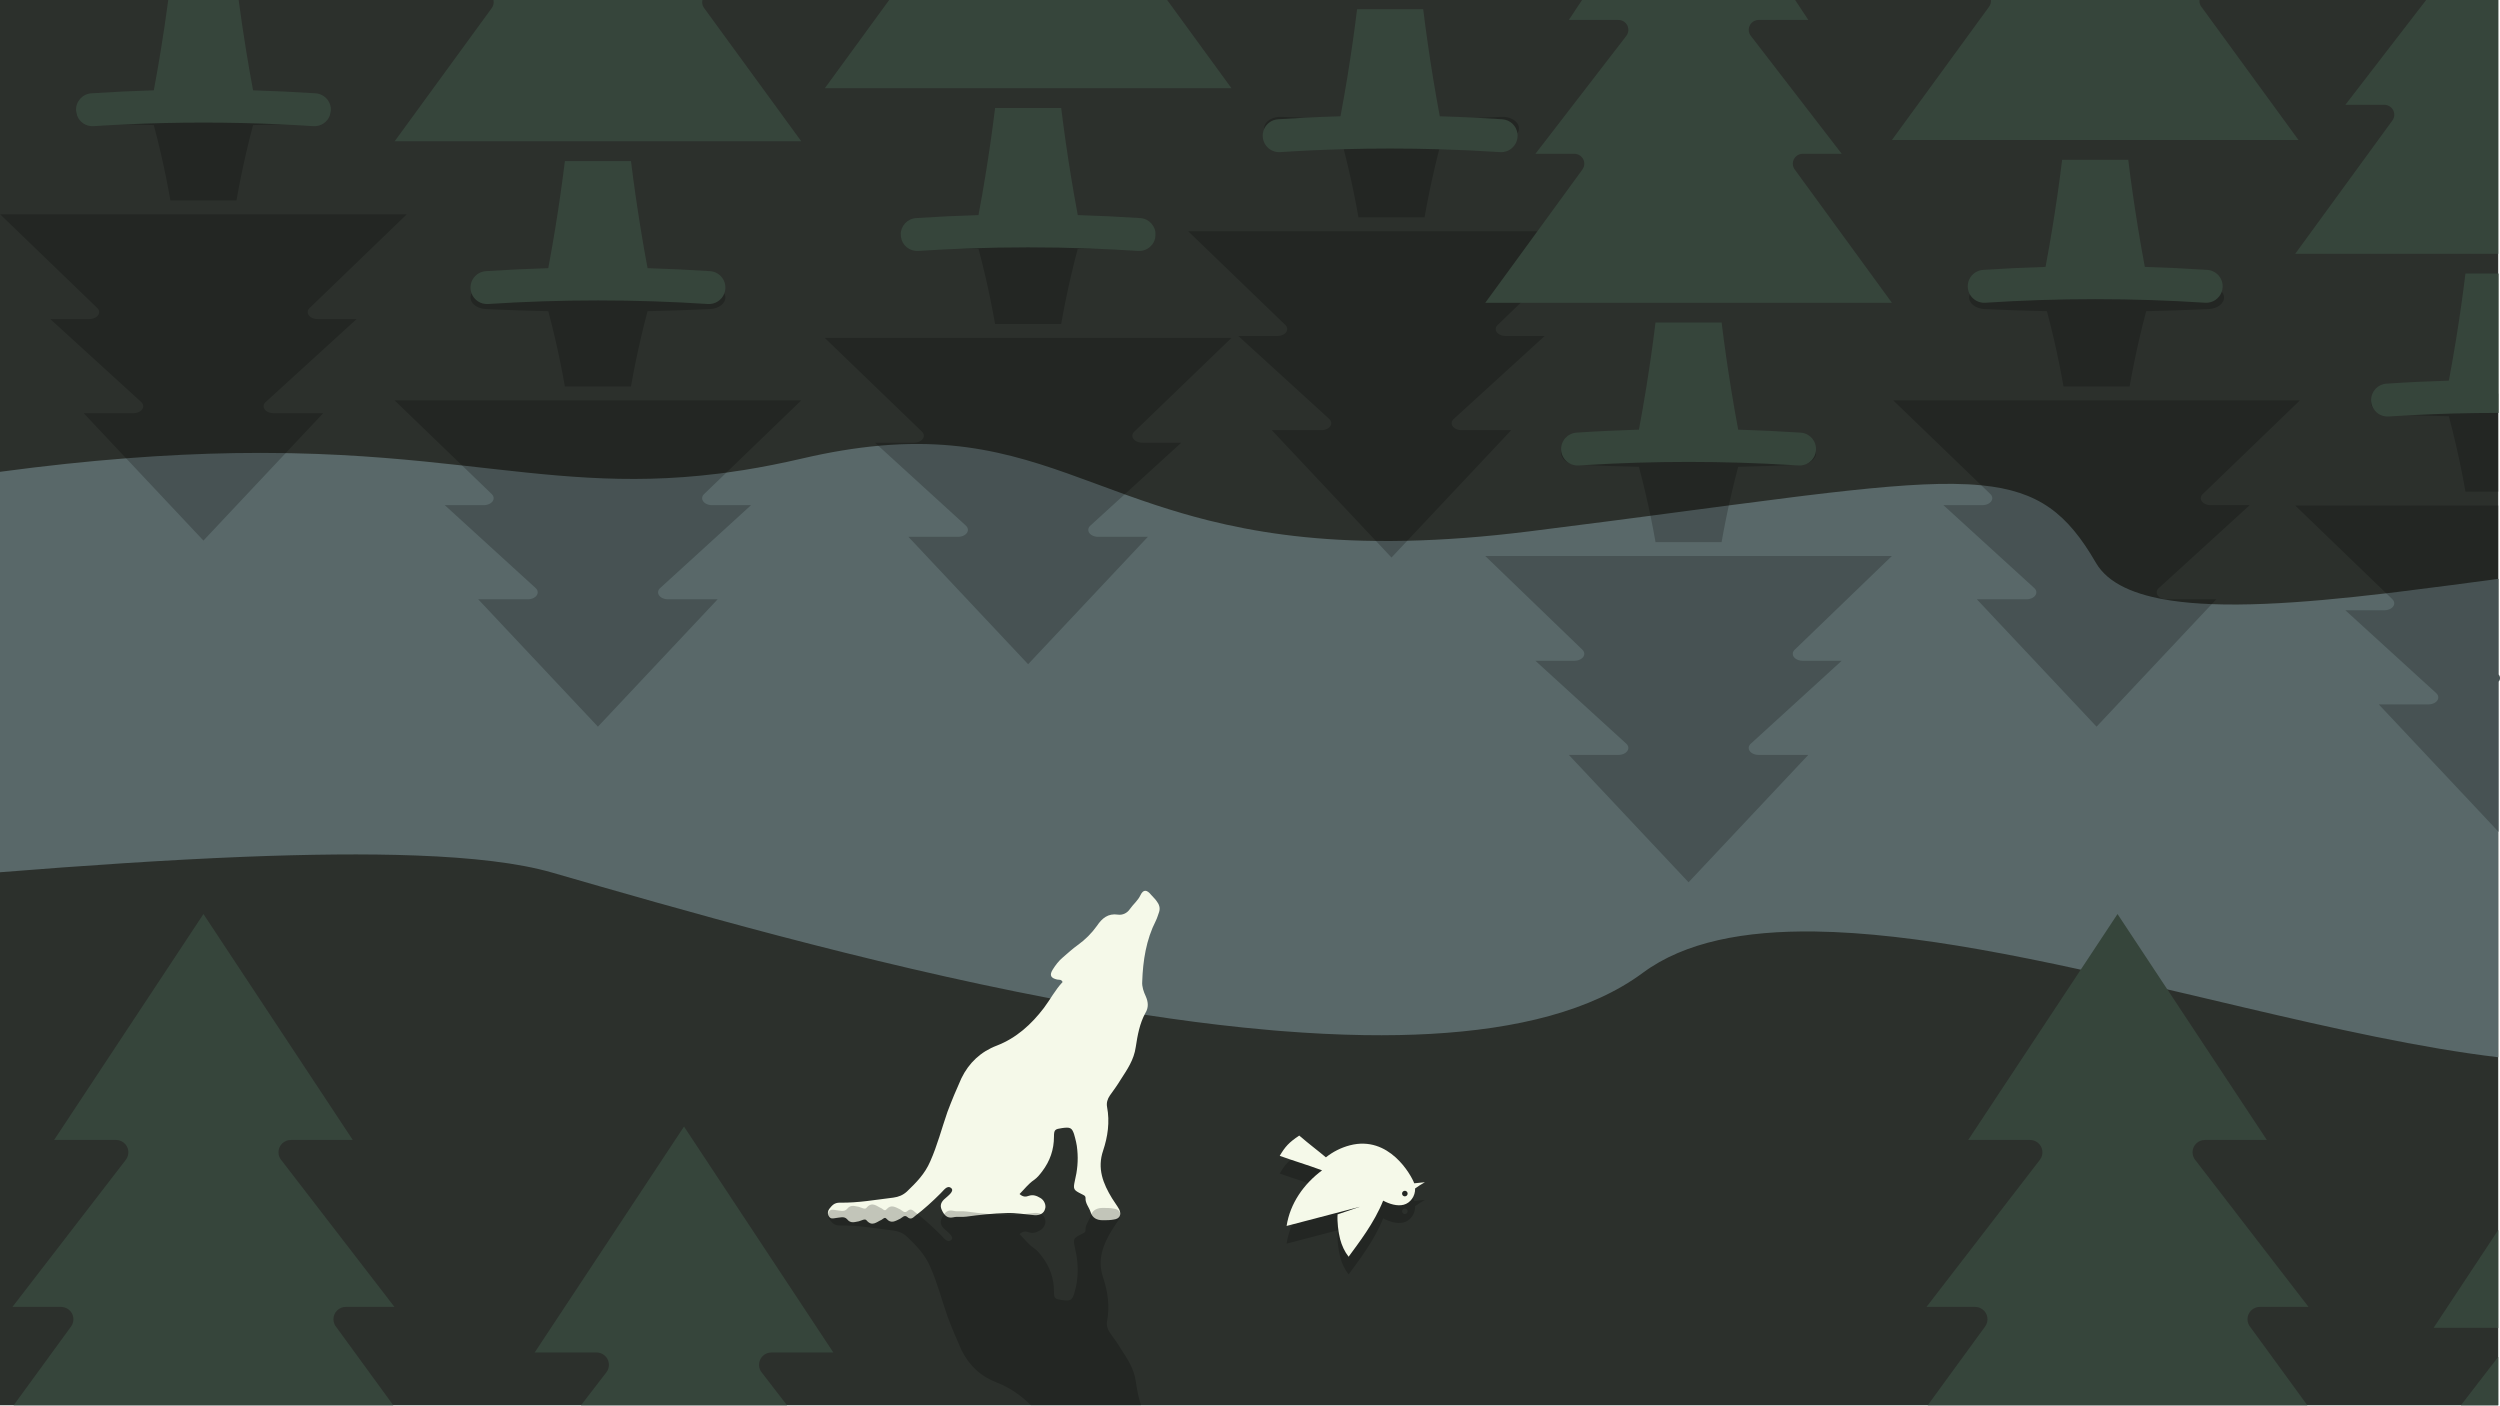
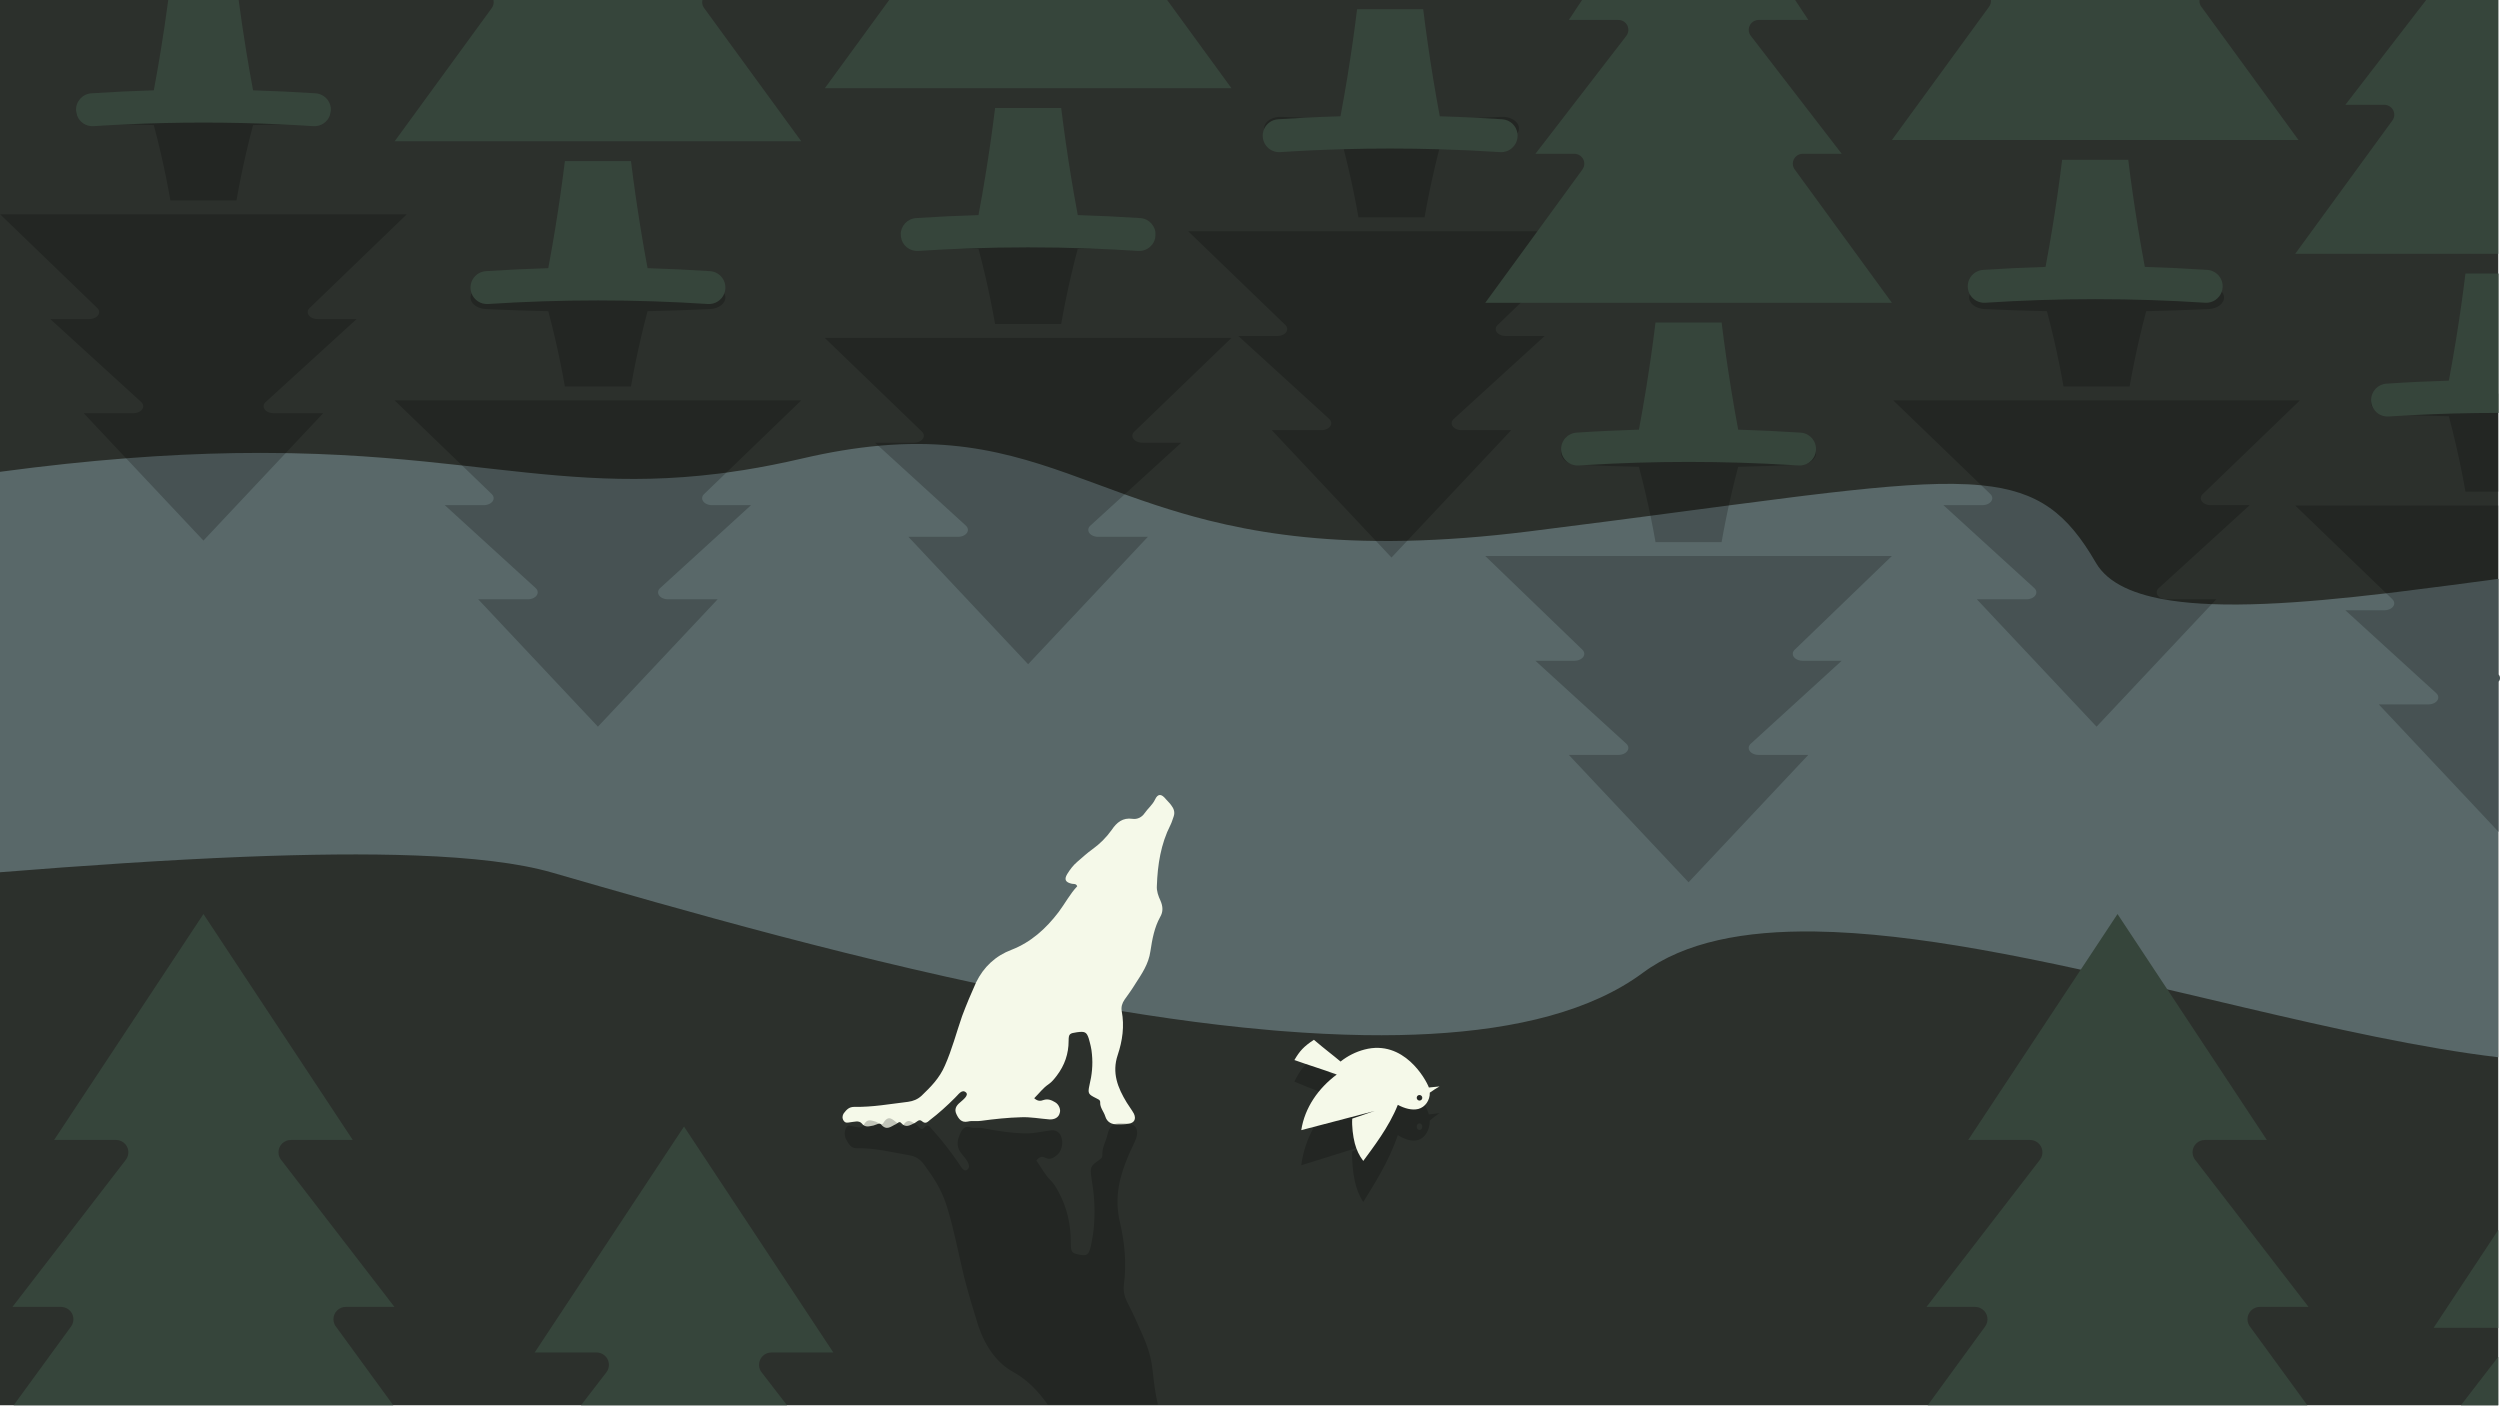
<svg xmlns="http://www.w3.org/2000/svg" id="a" viewBox="0 0 1921.36 1080">
  <defs>
    <style>.b{fill:#2c302c;}.c{fill:#596869;}.d{fill:#f5f9e9;}.e{opacity:.21;}.f{fill:#36453b;}</style>
  </defs>
  <rect class="b" width="1920" height="1080" />
  <path class="c" d="M1920.23,523.94v115.29l-.02,.03-.21-.22v173.49c-59-6.96-126.52-22.1-195.91-38.4-14.66-3.43-29.42-6.93-44.18-10.42-53.78-12.65-107.81-25.09-159.09-34.13-44.77-7.88-87.42-13.15-125.95-13.68-54.1-.74-100.07,7.88-132.31,31.78-39.34,29.14-96.43,43.22-163.43,46.93-7.82,.43-15.77,.72-23.84,.88-8.88,.17-17.92,.18-27.08,.04-20.46-.32-41.6-1.39-63.19-3.11-2.11-.16-4.22-.33-6.34-.51-7.66-.65-15.37-1.38-23.13-2.19-24.91-2.57-50.32-5.92-75.97-9.88-23.96-3.68-48.13-7.9-72.28-12.52-143.57-27.45-286.62-68.9-383.19-96.76-25.48-7.36-61.17-11.45-104.36-13.07-38.6-1.44-83.21-.92-131.95,1h-.02c-29.48,1.18-60.47,2.85-92.55,4.93-30.86,1.99-62.73,4.34-95.23,6.94V362.61c35.11-4.71,67.27-8.08,96.93-10.38,30.2-2.34,57.8-3.58,83.3-4,13.68-.22,26.76-.2,39.31,.01,1.9,.03,3.79,.06,5.67,.1,50.3,1.07,91.96,5.19,129.93,9.39,68.03,7.54,124.2,15.33,196.86,6.31,2.07-.25,4.14-.52,6.24-.81h.01c4.4-.59,8.86-1.26,13.39-1.98,14.19-2.28,29.04-5.19,44.76-8.85,21.42-5,40.82-8.15,58.67-9.78h0c.79-.08,1.56-.15,2.34-.22,78.08-6.63,126.52,15.76,186.96,37.51,1.28,.46,2.56,.92,3.85,1.38,6.38,2.27,12.9,4.53,19.61,6.74,6.78,2.23,13.76,4.42,20.99,6.52h.01c2.97,.87,5.97,1.72,9.01,2.55h.02c3.5,.96,7.04,1.88,10.67,2.81,35.34,8.84,76.71,15.27,128.92,15.83,7.78,.09,15.81,.05,24.1-.14,28.1-.63,59.17-2.89,93.81-7.22,21.35-2.68,41.55-5.25,60.65-7.74,11.19-1.45,22-2.87,32.45-4.25,11.94-1.58,23.41-3.1,34.44-4.56,8.88-1.17,17.47-2.31,25.78-3.4,17.53-2.31,33.83-4.43,49.03-6.32,3.4-.43,6.76-.85,10.04-1.25,48.35-5.89,84.9-9.3,113.52-8.98,7.69,.09,14.81,.44,21.43,1.09,44.3,4.33,66.23,21.78,88.07,59.51,9.27,16.04,30.07,24.97,58.26,29.15,9.47,1.4,19.77,2.26,30.76,2.68,25.51,.97,54.68-.48,85.58-3.23,15.82-1.4,32.09-3.15,48.55-5.1,2.83-.33,5.68-.67,8.53-1.02,25.82-3.13,52-6.68,77.54-10.06,.08-.01,.16-.02,.23-.03v73.46c1.48,1.69,1.53,3.88,0,5.61Z" />
  <path class="e" d="M1335.87,358.75c-1.88,7.02-3.65,14.13-5.29,21.28-2.81,12.14-5.31,24.35-7.45,36.6h-50.79c-2.14-12.24-4.64-24.43-7.45-36.58-1.66-7.16-3.43-14.27-5.31-21.29-15.89-.33-31.87-.86-47.92-1.62-6.98-.31-12.27-4.53-11.83-9.43,.44-4.91,6.44-8.63,13.42-8.32,27.88,1.28,56.07,1.94,84.5,1.94s56.64-.65,84.5-1.94c6.98-.31,13,3.43,13.42,8.32,.44,4.91-4.88,9.14-11.83,9.43-16.07,.74-32.05,1.28-47.94,1.62h-.02Zm53.88,221.43l-92.02,97.9-92.02-97.9h38.17c1.63-.01,3.25-.38,4.64-1.13,3.31-1.8,3.92-5.16,1.37-7.48l-69.86-63.73h30c1.55-.03,3.11-.36,4.46-1.05,3.39-1.73,4.12-5.06,1.66-7.44l-74.68-72.03h312.51l-74.26,71.63c-1.19,.95-1.9,2.19-1.9,3.54,0,2.95,3.41,5.35,7.61,5.35h29.98l-69.5,63.41c-1.21,.95-1.96,2.2-1.96,3.58,0,2.95,3.41,5.35,7.61,5.35h38.17Z" />
  <path class="e" d="M828.3,191.15c-1.88,7.02-3.65,14.13-5.29,21.28-2.81,12.14-5.31,24.35-7.45,36.6h-50.79c-2.14-12.24-4.64-24.43-7.45-36.58-1.66-7.16-3.43-14.27-5.31-21.29-15.89-.33-31.87-.86-47.92-1.62-6.98-.31-12.27-4.53-11.83-9.43,.44-4.91,6.44-8.63,13.42-8.32,27.88,1.28,56.07,1.94,84.5,1.94s56.64-.65,84.5-1.94c6.98-.31,13,3.43,13.42,8.32,.44,4.91-4.88,9.14-11.83,9.43-16.07,.74-32.05,1.28-47.94,1.62h-.02Zm53.88,221.43l-92.02,97.9-92.02-97.9h38.17c1.63-.01,3.25-.38,4.64-1.13,3.31-1.8,3.92-5.16,1.37-7.48l-69.86-63.73h30c1.55-.03,3.11-.36,4.46-1.05,3.39-1.73,4.12-5.06,1.66-7.44l-74.68-72.03h312.51l-74.26,71.63c-1.19,.95-1.9,2.19-1.9,3.54,0,2.95,3.41,5.35,7.61,5.35h29.98l-69.5,63.41c-1.21,.95-1.96,2.2-1.96,3.58,0,2.95,3.41,5.35,7.61,5.35h38.17Z" />
  <path class="e" d="M497.67,239.15c-1.88,7.02-3.65,14.13-5.29,21.28-2.81,12.14-5.31,24.35-7.45,36.6h-50.79c-2.14-12.24-4.64-24.43-7.45-36.58-1.66-7.16-3.43-14.27-5.31-21.29-15.89-.33-31.87-.86-47.92-1.62-6.98-.31-12.27-4.53-11.83-9.43,.44-4.91,6.44-8.63,13.42-8.32,27.88,1.28,56.07,1.94,84.5,1.94s56.64-.65,84.5-1.94c6.98-.31,13,3.43,13.42,8.32,.44,4.91-4.88,9.14-11.83,9.43-16.07,.74-32.05,1.28-47.94,1.62h-.02Zm53.88,221.43l-92.02,97.9-92.02-97.9h38.17c1.63-.01,3.25-.38,4.64-1.13,3.31-1.8,3.92-5.16,1.37-7.48l-69.86-63.73h30c1.55-.03,3.11-.36,4.46-1.05,3.39-1.73,4.12-5.06,1.66-7.44l-74.68-72.03h312.51l-74.26,71.63c-1.19,.95-1.9,2.19-1.9,3.54,0,2.95,3.41,5.35,7.61,5.35h29.98l-69.5,63.41c-1.21,.95-1.96,2.2-1.96,3.58,0,2.95,3.41,5.35,7.61,5.35h38.17Z" />
  <path class="e" d="M194.49,96.13c-1.88,7.02-3.65,14.13-5.29,21.28-2.81,12.14-5.31,24.35-7.45,36.6h-50.79c-2.14-12.24-4.64-24.43-7.45-36.58-1.66-7.16-3.43-14.27-5.31-21.29-15.89-.33-31.87-.86-47.92-1.62-6.98-.31-12.27-4.53-11.83-9.43,.44-4.91,6.44-8.63,13.42-8.32,27.88,1.28,56.07,1.94,84.5,1.94s56.64-.65,84.5-1.94c6.98-.31,13,3.43,13.42,8.32,.44,4.91-4.88,9.14-11.83,9.43-16.07,.74-32.05,1.28-47.94,1.62h-.02Zm53.88,221.43l-92.02,97.9-92.02-97.9h38.17c1.63-.01,3.25-.38,4.64-1.13,3.31-1.8,3.92-5.16,1.37-7.48l-69.86-63.73h30c1.55-.03,3.11-.36,4.46-1.05,3.39-1.73,4.12-5.06,1.66-7.44L.11,164.7H312.62l-74.26,71.63c-1.19,.95-1.9,2.19-1.9,3.54,0,2.95,3.41,5.35,7.61,5.35h29.98l-69.5,63.41c-1.21,.95-1.96,2.2-1.96,3.58,0,2.95,3.41,5.35,7.61,5.35h38.17Z" />
  <path class="e" d="M1649.44,239.15c-1.88,7.02-3.65,14.13-5.29,21.28-2.81,12.14-5.31,24.35-7.45,36.6h-50.79c-2.14-12.24-4.64-24.43-7.45-36.58-1.66-7.16-3.43-14.27-5.31-21.29-15.89-.33-31.87-.86-47.92-1.62-6.98-.31-12.27-4.53-11.83-9.43,.44-4.91,6.44-8.63,13.42-8.32,27.88,1.28,56.07,1.94,84.5,1.94s56.64-.65,84.5-1.94c6.98-.31,13,3.43,13.42,8.32,.44,4.91-4.88,9.14-11.83,9.43-16.07,.74-32.05,1.28-47.94,1.62h-.02Zm53.88,221.43l-92.02,97.9-92.02-97.9h38.17c1.63-.01,3.25-.38,4.64-1.13,3.31-1.8,3.92-5.16,1.37-7.48l-69.86-63.73h30c1.55-.03,3.11-.36,4.46-1.05,3.39-1.73,4.12-5.06,1.66-7.44l-74.68-72.03h312.51l-74.26,71.63c-1.19,.95-1.9,2.19-1.9,3.54,0,2.95,3.41,5.35,7.61,5.35h29.98l-69.5,63.41c-1.21,.95-1.96,2.2-1.96,3.58,0,2.95,3.41,5.35,7.61,5.35h38.17Z" />
  <path class="e" d="M1107.57,109.16c-1.88,7.02-3.65,14.13-5.29,21.28-2.81,12.14-5.31,24.35-7.45,36.6h-50.79c-2.14-12.24-4.64-24.43-7.45-36.58-1.66-7.16-3.43-14.27-5.31-21.29-15.89-.33-31.87-.86-47.92-1.62-6.98-.31-12.27-4.53-11.83-9.43,.44-4.91,6.44-8.63,13.42-8.32,27.88,1.28,56.07,1.94,84.5,1.94s56.64-.65,84.5-1.94c6.98-.31,13,3.43,13.42,8.32,.44,4.91-4.88,9.14-11.83,9.43-16.07,.74-32.05,1.28-47.94,1.62h-.02Zm53.88,221.43l-92.02,97.9-92.02-97.9h38.17c1.63-.01,3.25-.38,4.64-1.13,3.31-1.8,3.92-5.16,1.37-7.48l-69.86-63.73h30c1.55-.03,3.11-.36,4.46-1.05,3.39-1.73,4.12-5.06,1.66-7.44l-74.68-72.03h312.51l-74.26,71.63c-1.19,.95-1.9,2.19-1.9,3.54,0,2.95,3.41,5.35,7.61,5.35h29.98l-69.5,63.41c-1.21,.95-1.96,2.2-1.96,3.58,0,2.95,3.41,5.35,7.61,5.35h38.17Z" />
  <path class="e" d="M1920.23,518.33v-129.83h-156.27l69.97,67.48,4.72,4.55c2.45,2.39,1.72,5.72-1.67,7.45-1.35,.68-2.92,1.01-4.46,1.04h-30.01l69.87,63.72c2.55,2.34,1.94,5.7-1.38,7.49-1.38,.76-3,1.11-4.63,1.13h-38.17l33.68,35.84,10.27,10.91,5.61,5.99,5.18,5.5,37.06,39.44,.21,.22,.02-.03v-115.29c1.53-1.73,1.48-3.92,0-5.61Zm-.23-215.83c-28.35,0-56.48-.66-84.29-1.93-6.85-.31-12.77,3.28-13.37,8.05-.02,.07-.02,.14-.03,.21-.02,.04-.02,.1-.02,.15-.14,1.88,.56,3.67,1.89,5.16,2.09,2.36,5.71,4,9.95,4.18,6.22,.29,12.44,.55,18.64,.77,9.79,.36,19.55,.64,29.27,.85,1.9,7.01,3.65,14.13,5.32,21.29,2.07,8.89,3.95,17.82,5.66,26.75,.63,3.28,1.21,6.55,1.79,9.84h25.42v-75.32h-.23Z" />
-   <path class="d" d="M783.56,917.65c2.76,2.48,4.96,2.21,7.17,1.38,3.31-1.1,6.06,0,8.82,1.65,3.03,1.65,4.69,5.79,3.58,8.55-.83,3.31-4.13,4.96-7.99,4.69-7.17-.55-14.33-1.93-21.5-1.65-10.47,.28-20.67,1.38-30.87,2.76-3.31,.55-6.89-.28-10.2,.55-4.96,1.1-7.17-2.21-8.82-5.79-1.65-3.58-.28-6.34,2.76-8.82,2.48-2.21,6.89-5.51,4.69-7.72-3.31-3.03-6.06,1.93-8.55,4.13-6.06,6.06-12.4,11.85-19.3,17.09-1.65,1.38-3.31,3.31-6.06,.83-2.21-1.93-3.86,.55-5.51,1.38-3.58,1.65-6.89,4.13-10.47,0-1.38-1.65-2.76,.28-3.86,.83-3.86,1.65-7.17,5.51-11.58,.28-1.1-1.38-3.86,.28-5.79,.83-3.31,.55-6.34,1.93-9.1-1.65-2.21-2.48-5.79-1.1-8.82-.83-1.93,.28-3.58,.83-4.96-1.1-1.38-1.93-1.1-4.13,0-5.79,2.21-2.76,3.86-4.96,8.27-4.96,13.78,.28,27.29-2.21,41.07-3.86,4.13-.55,7.44-1.93,10.47-4.69,7.17-6.89,13.78-13.51,17.92-23.16,5.51-12.4,8.82-25.36,13.23-38.04,3.31-8.82,6.89-17.37,10.75-25.91,5.79-11.85,14.89-20.4,27.29-25.08,14.89-5.79,26.46-16.26,36.11-28.94,4.96-6.62,8.82-14.06,14.33-19.85-.83-2.21-2.76-1.65-4.13-1.93-4.96-1.1-6.06-3.31-3.58-7.44,2.21-3.58,4.69-6.89,7.99-9.65,3.86-3.31,7.44-6.62,11.3-9.37,5.79-4.13,10.75-9.1,14.89-14.89,3.86-5.79,8.55-9.65,15.99-8.55,3.58,.55,7.17-1.1,9.37-4.41,2.48-3.58,6.06-6.34,7.99-10.47,2.21-4.69,4.96-4.41,8.27-.28,1.38,1.65,3.03,3.03,4.13,4.69,1.93,2.48,3.03,5.24,1.93,8.55-.83,2.21-1.38,4.41-2.48,6.62-7.44,14.61-9.92,30.6-10.47,46.86-.28,3.86,1.1,7.72,2.76,11.3,1.93,4.41,2.21,8.55-.28,12.68-4.41,7.99-6.06,17.09-7.44,26.19-1.38,9.92-6.62,17.37-11.58,25.08-2.48,4.13-5.51,8.27-8.27,12.13-1.93,2.76-2.76,5.79-2.21,8.82,2.21,11.58,.55,22.88-3.03,33.63-4.69,13.78,0,25.36,6.89,36.66,1.65,2.76,3.86,5.51,5.51,8.55,1.93,4.13,.28,7.17-4.13,7.72-2.76,.55-5.79,.55-8.55,.55-4.41,0-7.99-1.65-9.37-6.34-1.1-3.58-4.13-6.62-3.86-10.75,0-1.93-1.65-2.21-3.03-3.03-6.06-3.03-6.62-3.58-5.24-9.92,1.93-7.99,2.76-15.71,1.93-23.98-.28-4.13-1.38-8.27-2.48-12.13-1.65-4.96-3.03-5.51-9.1-4.69-5.51,.83-6.34,1.1-6.34,6.62,0,9.92-3.03,18.74-9.1,26.74-1.93,2.48-3.58,4.69-6.34,6.62-4.13,2.76-7.17,6.89-11.03,10.75Z" />
+   <path class="d" d="M794.82,844.03c2.76,2.48,4.96,2.21,7.17,1.38,3.31-1.1,6.06,0,8.82,1.65,3.03,1.65,4.69,5.79,3.58,8.55-.83,3.31-4.13,4.96-7.99,4.69-7.17-.55-14.33-1.93-21.5-1.65-10.47,.28-20.67,1.38-30.87,2.76-3.31,.55-6.89-.28-10.2,.55-4.96,1.1-7.17-2.21-8.82-5.79-1.65-3.58-.28-6.34,2.76-8.82,2.48-2.21,6.89-5.51,4.69-7.72-3.31-3.03-6.06,1.93-8.55,4.13-6.06,6.06-12.4,11.85-19.3,17.09-1.65,1.38-3.31,3.31-6.06,.83-2.21-1.93-3.86,.55-5.51,1.38-3.58,1.65-6.89,4.13-10.47,0-1.38-1.65-2.76,.28-3.86,.83-3.86,1.65-7.17,5.51-11.58,.28-1.1-1.38-3.86,.28-5.79,.83-3.31,.55-6.34,1.93-9.1-1.65-2.21-2.48-5.79-1.1-8.82-.83-1.93,.28-3.58,.83-4.96-1.1-1.38-1.93-1.1-4.13,0-5.79,2.21-2.76,3.86-4.96,8.27-4.96,13.78,.28,27.29-2.21,41.07-3.86,4.13-.55,7.44-1.93,10.47-4.69,7.17-6.89,13.78-13.51,17.92-23.16,5.51-12.4,8.82-25.36,13.23-38.04,3.31-8.82,6.89-17.37,10.75-25.91,5.79-11.85,14.89-20.4,27.29-25.08,14.89-5.79,26.46-16.26,36.11-28.94,4.96-6.62,8.82-14.06,14.33-19.85-.83-2.21-2.76-1.65-4.13-1.93-4.96-1.1-6.06-3.31-3.58-7.44,2.21-3.58,4.69-6.89,7.99-9.65,3.86-3.31,7.44-6.62,11.3-9.37,5.79-4.13,10.75-9.1,14.89-14.89,3.86-5.79,8.55-9.65,15.99-8.55,3.58,.55,7.17-1.1,9.37-4.41,2.48-3.58,6.06-6.34,7.99-10.47,2.21-4.69,4.96-4.41,8.27-.28,1.38,1.65,3.03,3.03,4.13,4.69,1.93,2.48,3.03,5.24,1.93,8.55-.83,2.21-1.38,4.41-2.48,6.62-7.44,14.61-9.92,30.6-10.47,46.86-.28,3.86,1.1,7.72,2.76,11.3,1.93,4.41,2.21,8.55-.28,12.68-4.41,7.99-6.06,17.09-7.44,26.19-1.38,9.92-6.62,17.37-11.58,25.08-2.48,4.13-5.51,8.27-8.27,12.13-1.93,2.76-2.76,5.79-2.21,8.82,2.21,11.58,.55,22.88-3.03,33.63-4.69,13.78,0,25.36,6.89,36.66,1.65,2.76,3.86,5.51,5.51,8.55,1.93,4.13,.28,7.17-4.13,7.72-2.76,.55-5.79,.55-8.55,.55-4.41,0-7.99-1.65-9.37-6.34-1.1-3.58-4.13-6.62-3.86-10.75,0-1.93-1.65-2.21-3.03-3.03-6.06-3.03-6.62-3.58-5.24-9.92,1.93-7.99,2.76-15.71,1.93-23.98-.28-4.13-1.38-8.27-2.48-12.13-1.65-4.96-3.03-5.51-9.1-4.69-5.51,.83-6.34,1.1-6.34,6.62,0,9.92-3.03,18.74-9.1,26.74-1.93,2.48-3.58,4.69-6.34,6.62-4.13,2.76-7.17,6.89-11.03,10.75Z" />
  <path class="f" d="M1383.84,332.5c-16.08-1.05-32.05-1.82-47.94-2.3h-.02c-1.88-9.99-3.65-20.09-5.29-30.26-2.81-17.26-5.31-34.62-7.45-52.04h-50.8c-2.14,17.4-4.63,34.74-7.45,52.02-1.66,10.19-3.43,20.29-5.31,30.28-15.89,.48-31.87,1.23-47.92,2.3-6.98,.44-12.27,6.44-11.83,13.42,.02,.34,.06,.68,.11,1.02,.52,3.68,2.61,6.8,5.53,8.74,2.22,1.47,4.92,2.25,7.78,2.07,1.7-.11,3.4-.22,5.1-.32,26.22-1.61,52.69-2.43,79.4-2.43s53.11,.82,79.27,2.42h.04c1.73,.11,3.46,.22,5.19,.33,2.86,.18,5.55-.6,7.77-2.07,.01,0,.02-.01,.02-.01,2.91-1.93,4.99-5.04,5.52-8.68,.05-.35,.09-.71,.11-1.07,.43-6.98-4.88-13-11.83-13.42Zm-202.27-154.77l-40.07,54.97h312.51l-74.26-101.87c-1.19-1.34-1.9-3.11-1.9-5.03,0-4.2,3.41-7.61,7.61-7.61h29.98l-69.5-90.17c-1.21-1.35-1.96-3.13-1.96-5.09,0-4.2,3.41-7.61,7.61-7.61h38.18l-10.13-15.32h-163.78l-10.13,15.32h38.17c1.63,.02,3.25,.53,4.64,1.6,3.31,2.56,3.92,7.34,1.37,10.64l-69.86,90.63h30c1.55,.04,3.11,.52,4.46,1.49,3.39,2.45,4.12,7.19,1.66,10.58l-34.6,47.47Z" />
  <path class="f" d="M897.01,0h-213.65l-49.43,67.8h312.51L897.01,0Zm-20.74,167.61c-16.07-1.05-32.05-1.83-47.94-2.3h-.02c-1.88-9.99-3.64-20.1-5.29-30.26-2.81-17.26-5.31-34.63-7.45-52.05h-50.79c-2.14,17.4-4.64,34.74-7.46,52.03-1.66,10.18-3.42,20.29-5.31,30.28-15.89,.47-31.86,1.23-47.92,2.3-6.7,.41-11.85,5.99-11.85,12.62v.04c0,.25,0,.49,.02,.75,.02,.34,.06,.68,.11,1.01,.92,6.47,6.67,11.24,13.31,10.82,12.45-.81,24.95-1.45,37.52-1.91,15.58-.56,31.24-.84,46.98-.84s31.39,.28,46.96,.84c12.57,.46,25.09,1.1,37.54,1.91,6.96,.44,12.96-4.83,13.41-11.76,.01-.02,.01-.05,.01-.07,.01-.12,.02-.24,.01-.36,.25-6.82-5.01-12.65-11.84-13.05Z" />
  <path class="f" d="M541.55,6.73c-1.18-1.35-1.9-3.12-1.9-5.04,0-.58,.07-1.15,.19-1.69h-160.6c.47,2.06,.08,4.31-1.26,6.15l-74.68,102.44h312.51L541.55,6.73Zm4.09,201.66c-16.07-1.05-32.05-1.82-47.94-2.29h-.02c-1.88-9.99-3.64-20.1-5.29-30.27-2.81-17.26-5.31-34.62-7.45-52.04h-50.79c-2.14,17.4-4.64,34.74-7.46,52.02-1.66,10.19-3.42,20.3-5.31,30.29-15.89,.47-31.86,1.22-47.92,2.29-6.97,.44-12.26,6.45-11.83,13.42,.08,1.29,.35,2.53,.79,3.68,1.9,5.06,6.94,8.51,12.63,8.15,27.88-1.82,56.06-2.75,84.5-2.75s56.64,.93,84.5,2.75c5.68,.36,10.72-3.09,12.63-8.13,.44-1.16,.71-2.4,.79-3.7,.44-6.97-4.87-13-11.83-13.42Z" />
  <path class="f" d="M242.45,71.72c-16.07-1.05-32.04-1.83-47.94-2.3h-.01c-1.88-9.99-3.65-20.1-5.29-30.26-2.12-13.01-4.06-26.06-5.8-39.16h-54.1c-1.74,13.08-3.68,26.12-5.8,39.14-1.67,10.18-3.43,20.29-5.31,30.28-15.9,.47-31.87,1.23-47.92,2.3-6.95,.43-12.22,6.38-11.83,13.31v.1c.08,1.28,.35,2.51,.78,3.66,1.89,5.07,6.94,8.53,12.63,8.17,8.34-.54,16.7-1.01,25.09-1.4,19.67-.89,39.48-1.35,59.42-1.35s39.71,.46,59.35,1.35c8.41,.39,16.8,.85,25.15,1.4,5.76,.36,10.87-3.2,12.72-8.37t.01-.02c.37-1.06,.61-2.19,.68-3.37,.01-.02,.01-.05,.01-.07,.43-6.97-4.88-13-11.84-13.41Z" />
  <path class="f" d="M1692.26,5.76c-1.19-1.35-1.9-3.12-1.9-5.04,0-.24,.01-.48,.04-.72h-160.3c.17,1.78-.28,3.62-1.41,5.18l-74.68,102.44h312.51L1692.26,5.76Zm4.09,201.66c-16.08-1.05-32.05-1.82-47.94-2.29h-.02c-1.88-9.99-3.64-20.1-5.29-30.27-2.81-17.26-5.31-34.62-7.45-52.04h-50.8c-2.14,17.4-4.63,34.74-7.45,52.02-1.66,10.19-3.43,20.3-5.31,30.29-15.89,.47-31.87,1.22-47.92,2.29-6.97,.44-12.27,6.44-11.83,13.42,.12,1.92,.66,3.72,1.53,5.3,2.29,4.16,6.83,6.85,11.89,6.53,27.88-1.82,56.06-2.75,84.5-2.75s56.64,.93,84.5,2.75c5.82,.37,10.97-3.27,12.77-8.52,.36-1.04,.58-2.15,.65-3.31,.43-6.98-4.88-13-11.83-13.42Z" />
  <path class="f" d="M1166.21,102.42c-.86-5.79-5.67-10.4-11.73-10.76-6.41-.42-12.79-.79-19.17-1.12-9.62-.5-19.21-.89-28.77-1.18h-.01c-1.88-9.98-3.65-20.09-5.29-30.26-2.82-17.26-5.31-34.62-7.45-52.04h-50.8c-2.14,17.4-4.64,34.74-7.45,52.02-1.67,10.19-3.43,20.3-5.31,30.28-9.3,.28-18.63,.65-27.98,1.13-6.63,.34-13.28,.73-19.94,1.17-4.89,.31-8.95,3.34-10.79,7.53-.79,1.79-1.17,3.8-1.04,5.89,.43,6.98,6.44,12.27,13.41,11.83,16.18-1.06,32.45-1.81,48.82-2.26,11.85-.33,23.74-.49,35.69-.49,12.62,0,25.2,.18,37.72,.55,15.69,.45,31.29,1.19,46.78,2.2,6.97,.44,13-4.87,13.41-11.83,.06-.91,.02-1.8-.1-2.66Z" />
  <path class="f" d="M1894.81,210.24c-2.12,17.41-4.63,34.75-7.45,52.03-1.67,10.18-3.42,20.28-5.3,30.28-15.9,.48-31.86,1.23-47.91,2.3-6.66,.41-11.75,5.86-11.84,12.39-.02,.06-.02,.15-.02,.21,0,.27,0,.54,.02,.81l.03,.36c.18,2.03,.83,3.9,1.84,5.52,0,.01,.01,.01,.01,.01,2.38,3.82,6.72,6.25,11.54,5.95,5.67-.37,11.34-.71,17.04-1.01h.02c22.22-1.16,44.63-1.75,67.21-1.75h.23v-107.1h-25.42ZM1864.6,0l-62.07,80.54h30.01c1.54,.04,3.11,.52,4.44,1.48,2.24,1.63,3.32,4.23,3.11,6.78-.12,1.34-.6,2.63-1.44,3.8l-74.67,102.45h156.02V0h-55.4Z" />
-   <path class="e" d="M876.95,1080h-84.66c-7.47-7.44-16.02-13.5-26.1-17.42-12.4-4.68-21.5-13.23-27.29-25.08-3.86-8.55-7.44-17.09-10.75-25.91-4.41-12.68-7.72-25.64-13.23-38.04-4.14-9.65-10.75-16.27-17.92-23.16-3.03-2.76-6.34-4.13-10.47-4.68-13.79-1.66-27.29-4.14-41.08-3.86-4.41,0-6.06-2.21-8.27-4.97-.74-1.11-1.1-2.46-.85-3.82,.13-.66,.4-1.33,.85-1.96,1.38-1.93,3.04-1.38,4.97-1.11,3.03,.28,6.61,1.66,8.82-.82,2.75-3.59,5.79-2.21,9.09-1.66,1.93,.55,4.69,2.21,5.79,.83,4.41-5.24,7.72-1.38,11.58,.27,1.1,.56,2.48,2.49,3.86,.83,3.58-4.13,6.89-1.65,10.47,0,1.66,.83,3.31,3.31,5.52,1.38,2.75-2.48,4.41-.55,6.06,.83,.61,.46,1.21,.93,1.81,1.41,6.2,4.85,11.96,10.15,17.49,15.68,2.48,2.2,5.23,7.16,8.54,4.13,2.21-2.2-2.2-5.51-4.68-7.72-3.04-2.48-4.41-5.23-2.76-8.82,.54-1.17,1.14-2.3,1.87-3.27,1.51-2,3.61-3.26,6.95-2.52,3.31,.83,6.89,0,10.2,.56,5.74,.77,11.47,1.46,17.26,1.96,4.5,.39,9.03,.67,13.61,.79,4.44,.17,8.88-.29,13.32-.79,2.73-.32,5.46-.65,8.18-.86,1.81-.13,3.49,.16,4.86,.86,1.56,.77,2.7,2.07,3.14,3.82,1.1,2.76-.55,6.9-3.58,8.55-2.76,1.65-5.52,2.76-8.83,1.65-2.2-.82-4.41-1.1-7.16,1.38,3.86,3.86,6.89,8,11.02,10.75,2.76,1.93,4.41,4.14,6.34,6.62,6.07,7.99,9.1,16.81,9.1,26.74,0,5.51,.83,5.79,6.34,6.61,6.06,.83,7.44,.28,9.1-4.68,1.1-3.86,2.2-8,2.48-12.13,.82-8.27,0-15.99-1.93-23.98-1.38-6.34-.83-6.9,5.24-9.93,1.37-.82,3.03-1.1,3.03-3.03-.28-4.14,2.75-7.17,3.86-10.75,.17-.59,.38-1.13,.62-1.62h0c1.67-3.46,4.9-4.72,8.75-4.72,2.76,0,5.79,0,8.54,.55,3.02,.38,4.75,1.92,4.92,4.17,.08,1.04-.17,2.24-.78,3.55-1.65,3.03-3.86,5.79-5.51,8.54-6.89,11.31-11.58,22.88-6.89,36.67,3.58,10.75,5.23,22.05,3.03,33.63-.55,3.03,.27,6.06,2.2,8.82,2.76,3.86,5.79,7.99,8.27,12.13,4.96,7.71,10.2,15.16,11.58,25.08,.95,6.3,2.04,12.59,4.08,18.52Z" />
-   <path class="e" d="M1086.91,923.02c-2.37-6.35-19.31-37.09-49.51-29.19-6.68,1.75-13.09,5-18.39,9.23-5.89-4.97-12.28-9.68-20.49-16.72-7.92,5.24-10.93,8.64-14.99,15.57,11.14,4.01,20.74,6.78,32.56,11.14-14.15,10.51-24.6,25.41-27.28,42.74l56.39-14.76-17.22,5.89c-.38,5.69,.56,13.62,1.97,19.02,1.29,4.92,3.41,9.54,6.51,13.51,7.33-10.06,19.77-25.95,26.56-43.11,4.93,2.67,10.88,4.43,15.78,3.15,5.16-1.35,8.93-6.54,8.8-12.52,2.4-1.72,4.91-3.32,7.51-4.78-2.72,.34-5.46,.58-8.21,.84Zm-6.68,9.96c-1.15,.3-2.32-.38-2.62-1.53-.3-1.15,.39-2.32,1.53-2.62,1.15-.3,2.32,.39,2.62,1.53,.3,1.15-.39,2.32-1.53,2.62Z" />
-   <path class="d" d="M1087.6,913.37c.14,5.98-3.64,11.17-8.79,12.52-4.91,1.28-10.85-.48-15.79-3.15-6.8,17.16-19.23,33.05-26.56,43.11-3.1-3.97-5.22-8.59-6.51-13.51-1.41-5.4-2.35-13.33-1.97-19.02l17.22-5.89-56.39,14.76c2.68-17.33,13.13-32.23,27.28-42.74-11.82-4.36-21.43-7.13-32.56-11.14,4.06-6.93,7.06-10.32,14.99-15.57,8.21,7.04,14.6,11.75,20.49,16.73,5.29-4.24,11.7-7.49,18.38-9.23,30.21-7.91,47.14,22.83,49.51,29.18,2.74-.25,5.49-.49,8.2-.83-2.59,1.46-5.11,3.06-7.51,4.78Zm-8.46,1.87c-1.15,.3-1.83,1.48-1.53,2.62,.3,1.15,1.47,1.83,2.62,1.53s1.84-1.47,1.53-2.62-1.48-1.83-2.62-1.53Z" />
+   <path class="e" d="M889.89,1079.5h-84.66c-7.47-10.61-16.02-19.25-26.1-24.84-12.4-6.67-21.5-18.87-27.29-35.77-3.86-12.19-7.44-24.37-10.75-36.95-4.41-18.08-7.72-36.56-13.23-54.25-4.14-13.76-10.75-23.2-17.92-33.03-3.03-3.94-6.34-5.89-10.47-6.67-13.79-2.37-27.29-5.9-41.08-5.5-4.41,0-6.06-3.15-8.27-7.09-.74-1.58-1.1-3.51-.85-5.45,.13-.94,.4-1.9,.85-2.8,1.38-2.75,3.04-1.97,4.97-1.58,3.03,.4,6.61,2.37,8.82-1.17,2.75-5.12,5.79-3.15,9.09-2.37,1.93,.78,4.69,3.15,5.79,1.18,4.41-7.47,7.72-1.97,11.58,.38,1.1,.8,2.48,3.55,3.86,1.18,3.58-5.89,6.89-2.35,10.47,0,1.66,1.18,3.31,4.72,5.52,1.97,2.75-3.54,4.41-.78,6.06,1.18,.61,.66,1.21,1.33,1.81,2.01,6.2,6.92,11.96,14.47,17.49,22.36,2.48,3.14,5.23,10.21,8.54,5.89,2.21-3.14-2.2-7.86-4.68-11.01-3.04-3.54-4.41-7.46-2.76-12.58,.54-1.67,1.14-3.28,1.87-4.66,1.51-2.85,3.61-4.65,6.95-3.59,3.31,1.18,6.89,0,10.2,.8,5.74,1.1,11.47,2.08,17.26,2.8,4.5,.56,9.03,.96,13.61,1.13,4.44,.24,8.88-.41,13.32-1.13,2.73-.46,5.46-.93,8.18-1.23,1.81-.19,3.49,.23,4.86,1.23,1.56,1.1,2.7,2.95,3.14,5.45,1.1,3.94-.55,9.84-3.58,12.19-2.76,2.35-5.52,3.94-8.83,2.35-2.2-1.17-4.41-1.57-7.16,1.97,3.86,5.5,6.89,11.41,11.02,15.33,2.76,2.75,4.41,5.9,6.34,9.44,6.07,11.39,9.1,23.97,9.1,38.13,0,7.86,.83,8.26,6.34,9.43,6.06,1.18,7.44,.4,9.1-6.67,1.1-5.5,2.2-11.41,2.48-17.3,.82-11.79,0-22.8-1.93-34.2-1.38-9.04-.83-9.84,5.24-14.16,1.37-1.17,3.03-1.57,3.03-4.32-.28-5.9,2.75-10.23,3.86-15.33,.17-.84,.38-1.61,.62-2.31h0c1.67-4.93,4.9-6.73,8.75-6.73,2.76,0,5.79,0,8.54,.78,3.02,.54,4.75,2.74,4.92,5.95,.08,1.48-.17,3.19-.78,5.06-1.65,4.32-3.86,8.26-5.51,12.18-6.89,16.13-11.58,32.63-6.89,52.29,3.58,15.33,5.23,31.45,3.03,47.96-.55,4.32,.27,8.64,2.2,12.58,2.76,5.5,5.79,11.39,8.27,17.3,4.96,11,10.2,21.62,11.58,35.77,.95,8.98,2.04,17.95,4.08,26.41Z" />
+   <path class="e" d="M1098.17,856.47c-2.37-7.58-19.31-44.25-49.51-34.82-6.68,2.09-13.09,5.96-18.39,11.01-5.89-5.93-12.28-11.55-20.49-19.95-7.92,6.26-10.93,10.3-14.99,18.57,11.14,4.78,20.74,8.09,32.56,13.29-14.15,12.53-24.6,30.31-27.28,50.98l56.39-17.61-17.22,7.02c-.38,6.79,.56,16.25,1.97,22.69,1.29,5.87,3.41,11.38,6.51,16.11,7.33-12,19.77-30.95,26.56-51.42,4.93,3.19,10.88,5.28,15.78,3.75,5.16-1.61,8.93-7.8,8.8-14.94,2.4-2.05,4.91-3.96,7.51-5.7-2.72,.41-5.46,.7-8.21,1Zm-6.68,11.89c-1.15,.36-2.32-.45-2.62-1.82-.3-1.37,.39-2.76,1.53-3.13,1.15-.36,2.32,.46,2.62,1.83,.3,1.37-.39,2.76-1.53,3.12Z" />
+   <path class="d" d="M1098.87,839.75c.14,5.98-3.64,11.17-8.79,12.52-4.91,1.28-10.85-.48-15.79-3.15-6.8,17.16-19.23,33.05-26.56,43.11-3.1-3.97-5.22-8.59-6.51-13.51-1.41-5.4-2.35-13.33-1.97-19.02l17.22-5.89-56.39,14.76c2.68-17.33,13.13-32.23,27.28-42.74-11.82-4.36-21.43-7.13-32.56-11.14,4.06-6.93,7.06-10.32,14.99-15.57,8.21,7.04,14.6,11.75,20.49,16.73,5.29-4.24,11.7-7.49,18.38-9.23,30.21-7.91,47.14,22.83,49.51,29.18,2.74-.25,5.49-.49,8.2-.83-2.59,1.46-5.11,3.06-7.51,4.78Zm-8.46,1.87c-1.15,.3-1.83,1.48-1.53,2.62,.3,1.15,1.47,1.83,2.62,1.53s1.84-1.47,1.53-2.62-1.48-1.83-2.62-1.53Z" />
  <path class="f" d="M256.26,1013.9c0-5.24,4.25-9.49,9.49-9.49h37.4l-86.68-112.46c-1.51-1.68-2.45-3.91-2.45-6.35,0-5.24,4.26-9.49,9.5-9.49h47.6l-114.76-173.63-114.76,173.63h47.61c2.03,.02,4.05,.66,5.78,2,4.13,3.19,4.9,9.14,1.71,13.27L9.57,1004.41H46.99c1.93,.05,3.88,.64,5.56,1.85,4.23,3.07,5.14,8.97,2.08,13.2l-44.14,60.54H302.25l-43.61-59.82c-1.49-1.68-2.38-3.88-2.38-6.28Z" />
  <path class="f" d="M583.35,1048.93c0-5.24,4.25-9.49,9.49-9.49h47.61l-114.76-173.63-114.76,173.63h47.6c2.03,.02,4.05,.67,5.78,2,4.13,3.19,4.9,9.15,1.71,13.27l-19.49,25.29h158.31l-19.05-24.72c-1.5-1.68-2.44-3.9-2.44-6.35Z" />
  <path class="f" d="M1727.3,1013.9c0-5.24,4.25-9.49,9.49-9.49h37.4l-86.68-112.46c-1.51-1.68-2.45-3.91-2.45-6.35,0-5.24,4.26-9.49,9.5-9.49h47.61l-76.5-115.74-38.26-57.89-28.26,42.75-86.5,130.88h47.6c2.03,.02,4.05,.66,5.78,2,4.13,3.19,4.9,9.14,1.71,13.27l-87.13,113.03h37.42c1.93,.05,3.88,.64,5.56,1.85,4.23,3.07,5.14,8.97,2.08,13.2l-44.13,60.54h291.75l-43.61-59.82c-1.49-1.68-2.38-3.88-2.38-6.28Z" />
  <path class="f" d="M1920,1080v-37.18l-28.67,37.18h28.67Zm-49.66-59.52h47.61c.69,.01,1.37,.09,2.05,.26v-75.39l-49.66,75.13Z" />
</svg>
